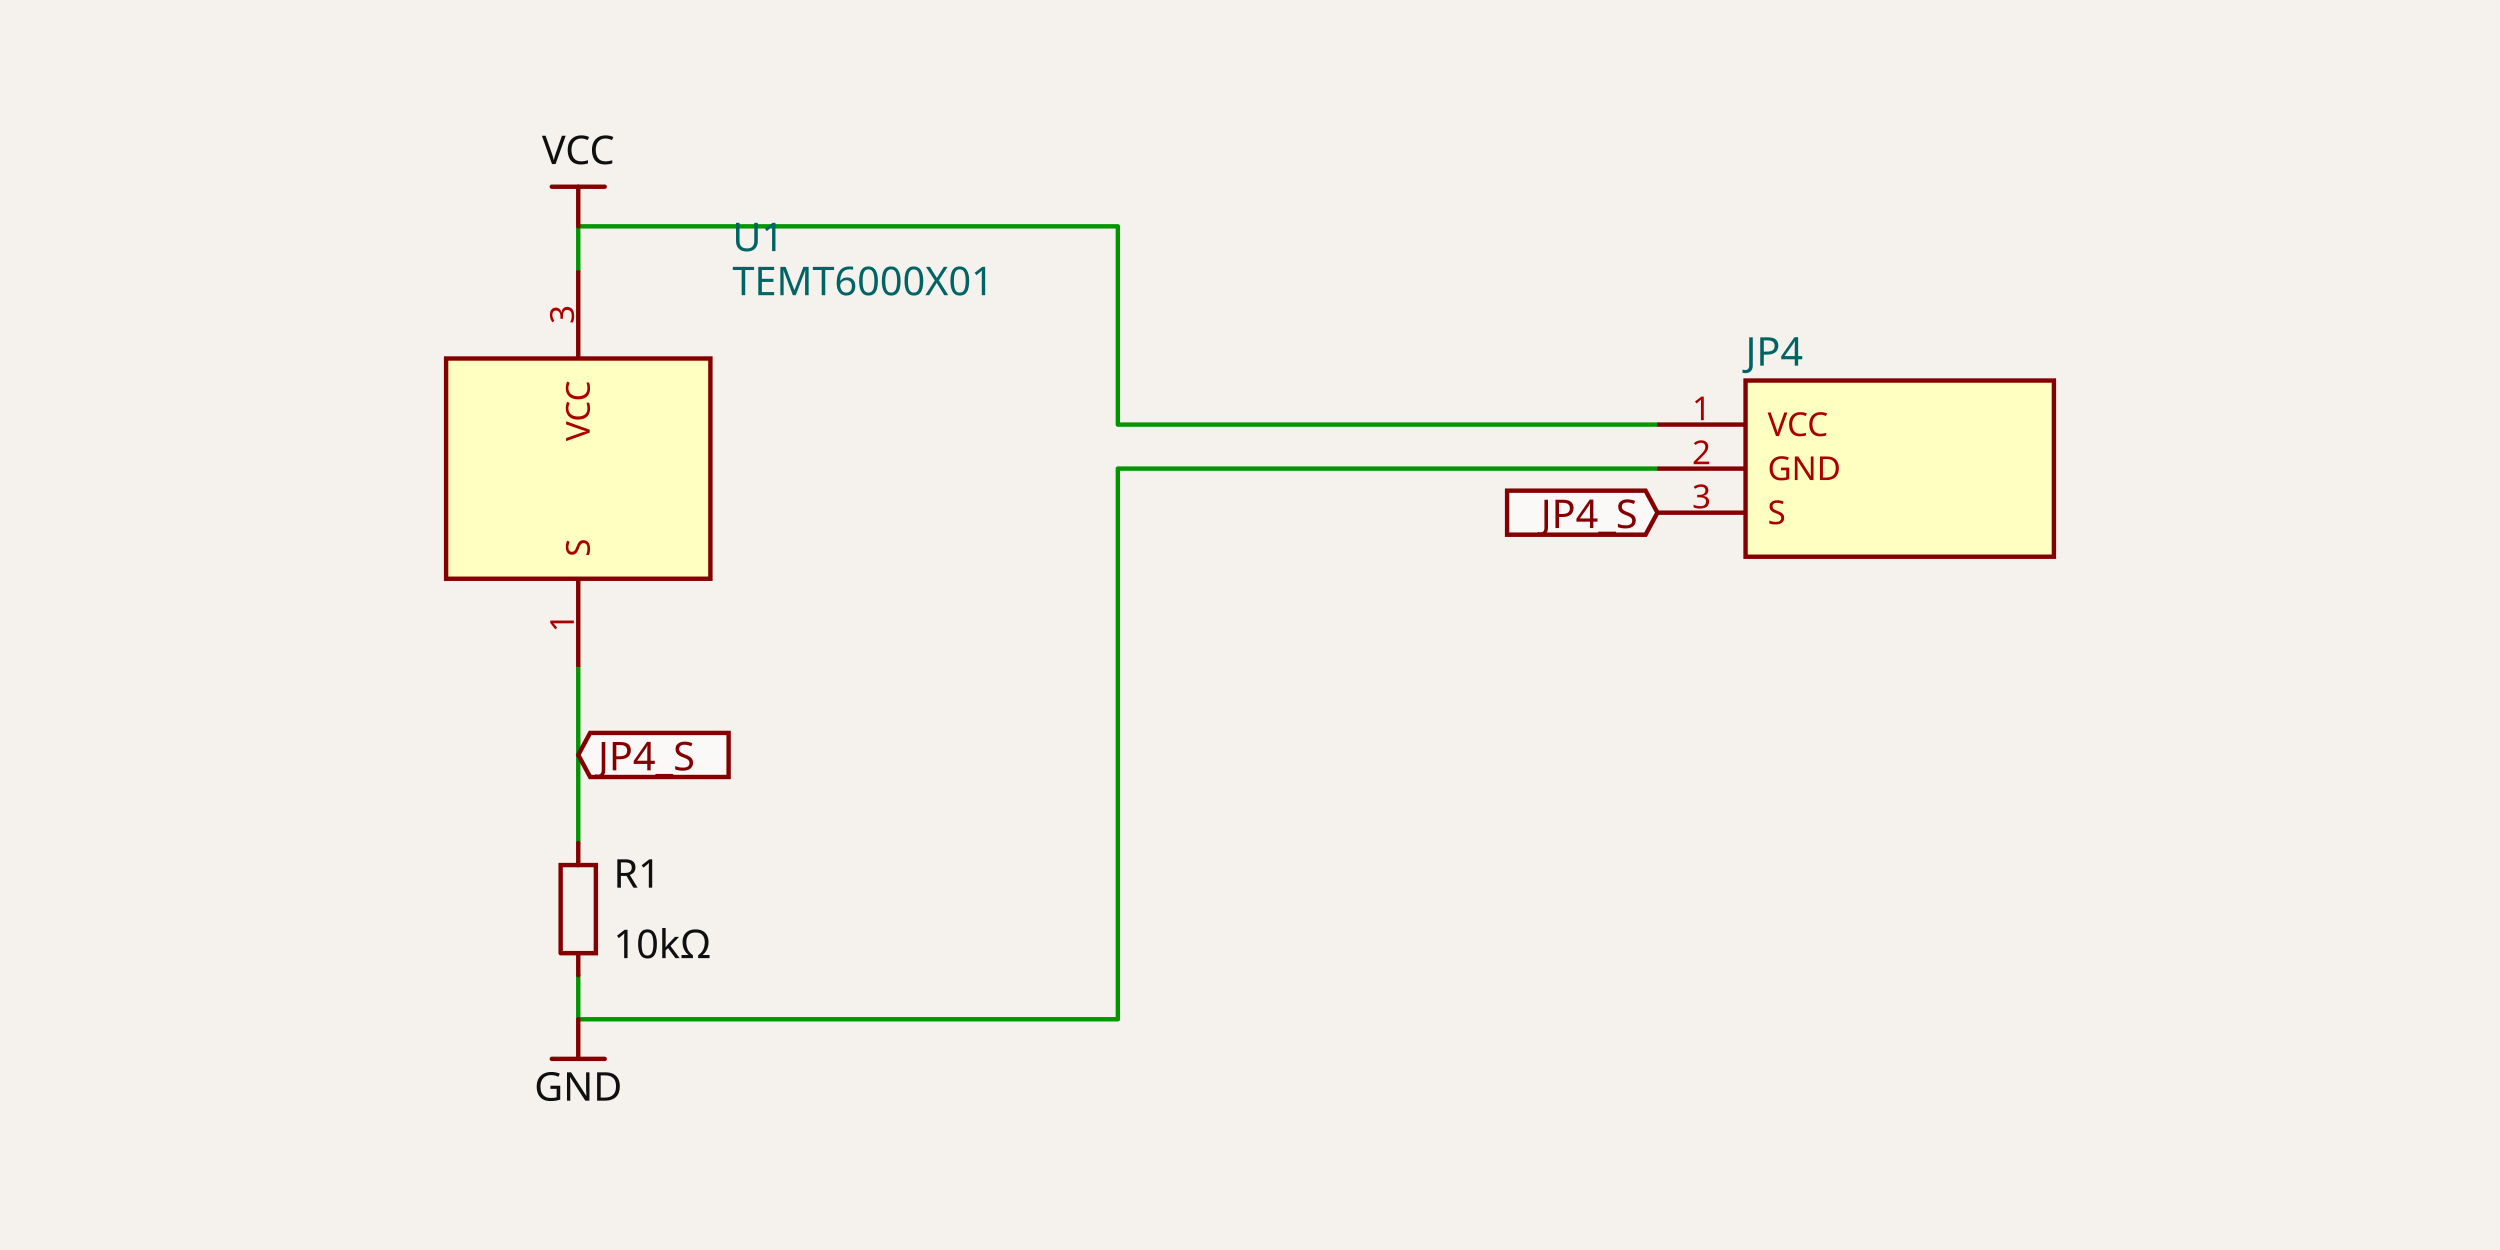
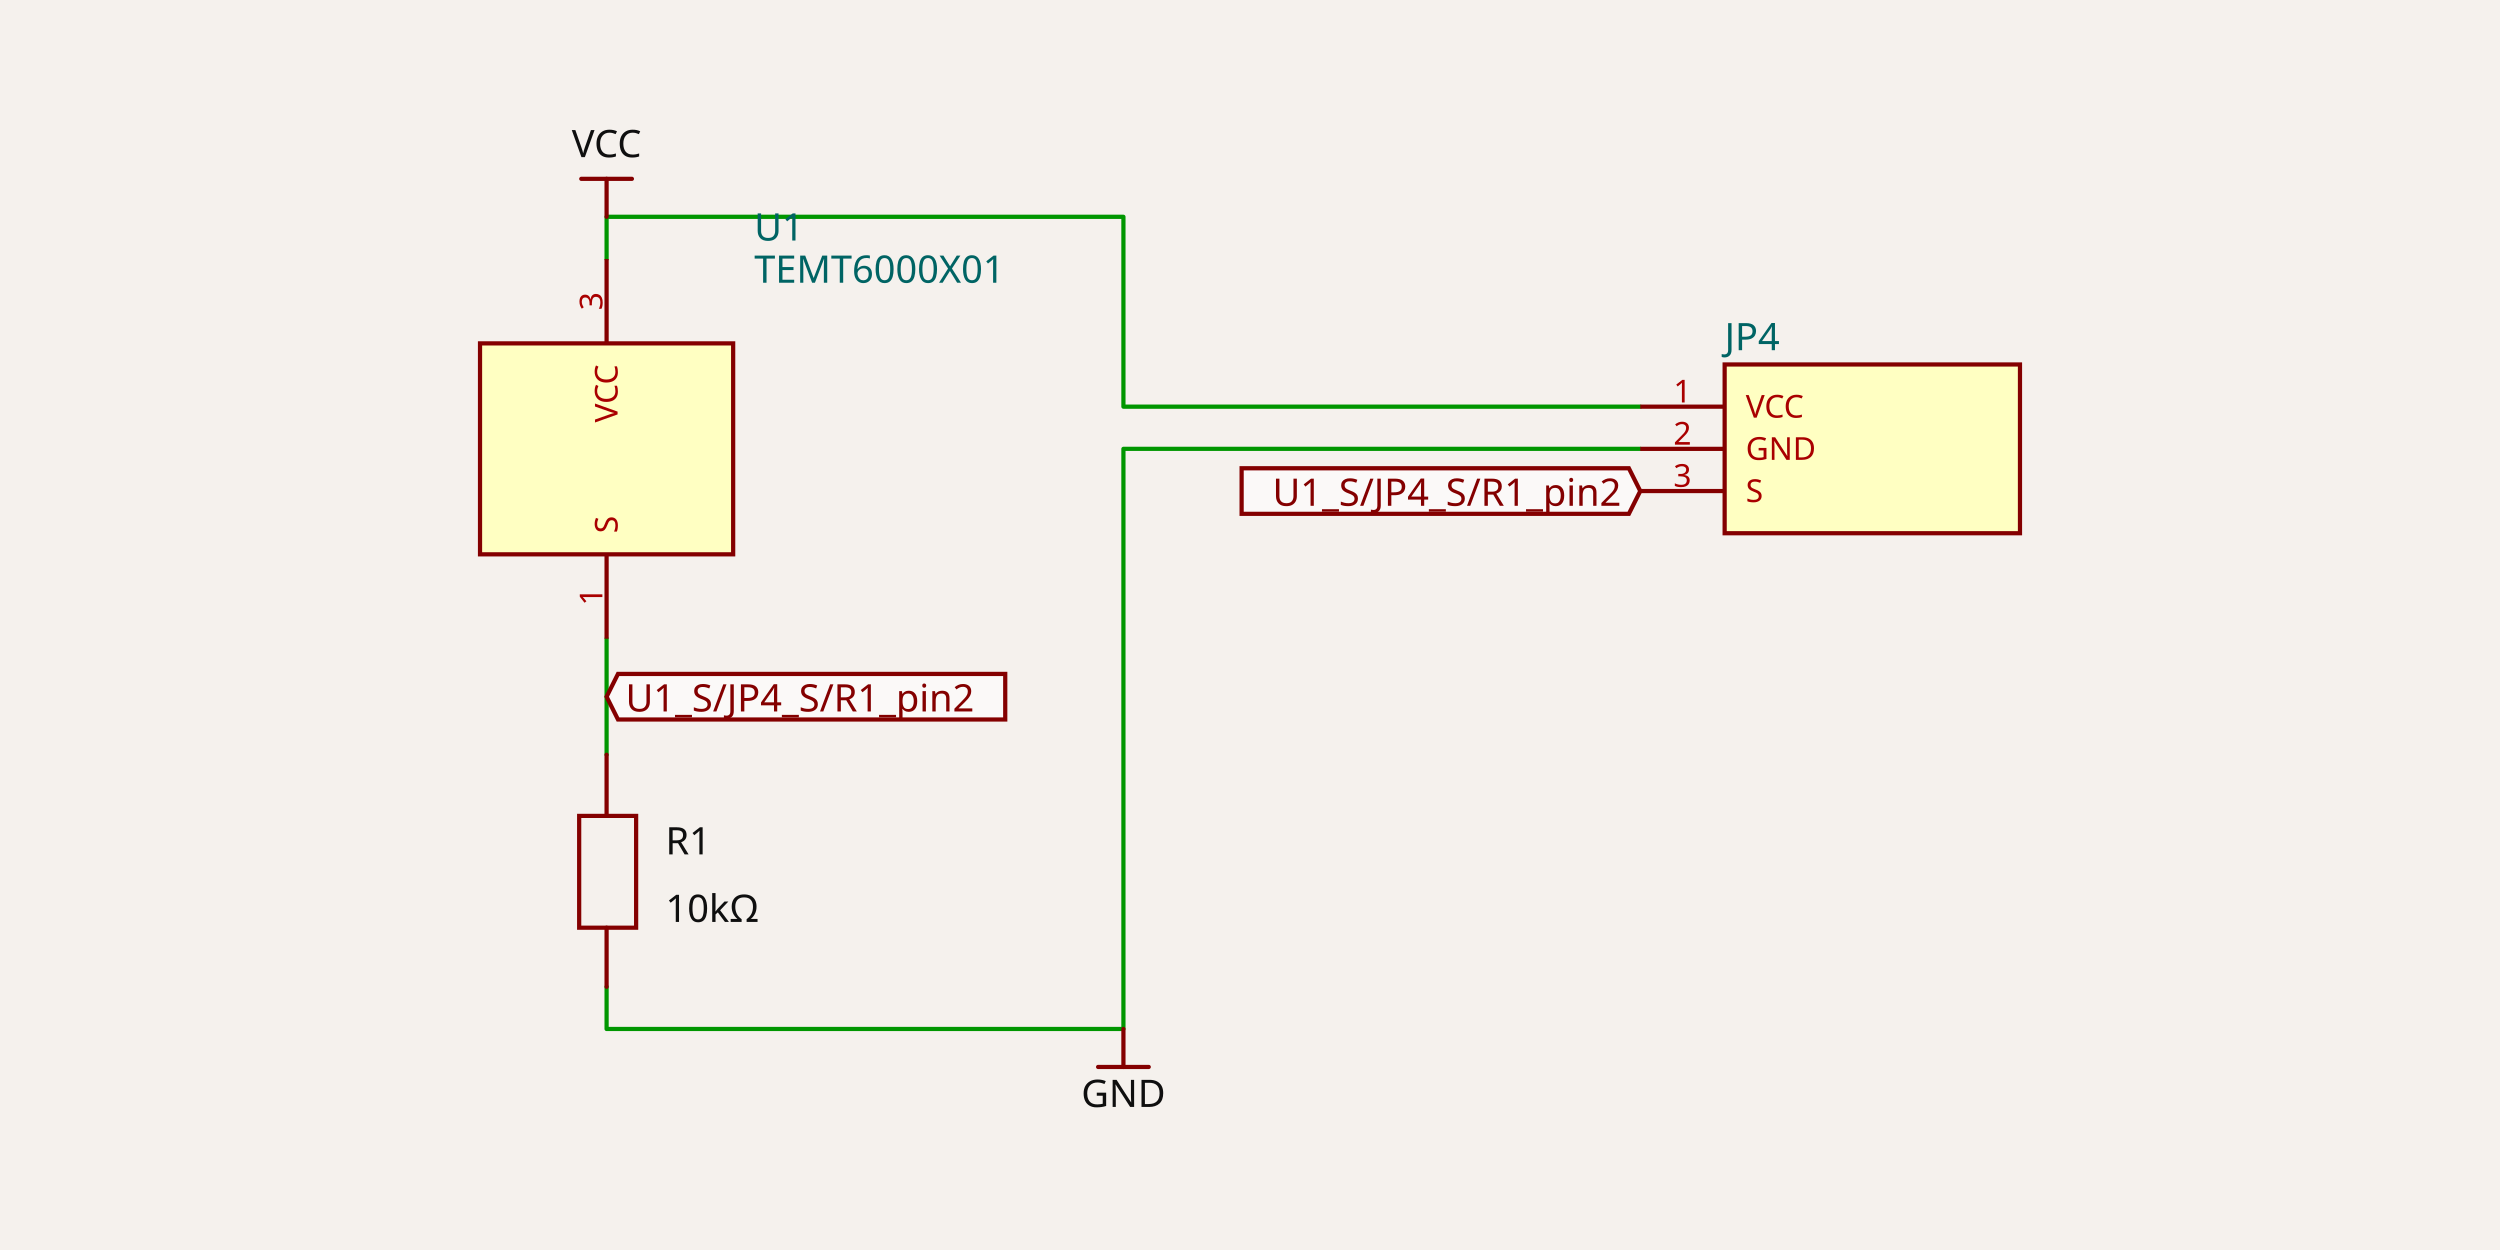
- <svg xmlns="http://www.w3.org/2000/svg" class="tscircuit-schematic" width="1200" height="600" style="background-color: rgb(245, 241, 237)" data-real-to-screen-transform="matrix(105.7181788282,0,0,-105.7181788282,700.4322698868,224.940093032)">
+ <svg xmlns="http://www.w3.org/2000/svg" width="1200" height="600" style="background-color: rgb(245, 241, 237)" data-real-to-screen-transform="matrix(101.2578474832,0,0,-101.2578474832,696.194955109,215.4496973515)">
  <style>
              .boundary { fill: rgb(245, 241, 237); }
              .schematic-boundary { fill: none; stroke: #fff; }
              .component { fill: none; stroke: rgb(132, 0, 0); }
              .chip { fill: rgb(255, 255, 194); stroke: rgb(132, 0, 0); }
              .component-pin { fill: none; stroke: rgb(132, 0, 0); }
+               /* Basic per-trace hover fallback */
+               .trace:hover {
+                 filter: invert(1);
+               }
+               .trace:hover .trace-crossing-outline {
+                 opacity: 0;
+               }
+               .trace:hover .trace-junction {
+                 filter: invert(1);
+               }
+               /* Net-hover highlighting: when a trace or its overlays are hovered,
+                  invert color for all traces (base + overlays) sharing the same
+                  subcircuit connectivity key. Also hide crossing outline during hover. */
+               svg:has(:is(g.trace[data-subcircuit-connectivity-map-key="unnamedsubcircuitsubcircuit_source_group_0_connectivity_net2"], g.trace-overlays[data-subcircuit-connectivity-map-key="unnamedsubcircuitsubcircuit_source_group_0_connectivity_net2"]):hover) :is(g.trace[data-subcircuit-connectivity-map-key="unnamedsubcircuitsubcircuit_source_group_0_connectivity_net2"], g.trace-overlays[data-subcircuit-connectivity-map-key="unnamedsubcircuitsubcircuit_source_group_0_connectivity_net2"]) { filter: invert(1); }
+ svg:has(:is(g.trace[data-subcircuit-connectivity-map-key="unnamedsubcircuitsubcircuit_source_group_0_connectivity_net2"], g.trace-overlays[data-subcircuit-connectivity-map-key="unnamedsubcircuitsubcircuit_source_group_0_connectivity_net2"]):hover) g.trace-overlays[data-subcircuit-connectivity-map-key="unnamedsubcircuitsubcircuit_source_group_0_connectivity_net2"] .trace-crossing-outline { opacity: 0; }
+ svg:has(:is(g.trace[data-subcircuit-connectivity-map-key="undefined"], g.trace-overlays[data-subcircuit-connectivity-map-key="undefined"]):hover) :is(g.trace[data-subcircuit-connectivity-map-key="undefined"], g.trace-overlays[data-subcircuit-connectivity-map-key="undefined"]) { filter: invert(1); }
+ svg:has(:is(g.trace[data-subcircuit-connectivity-map-key="undefined"], g.trace-overlays[data-subcircuit-connectivity-map-key="undefined"]):hover) g.trace-overlays[data-subcircuit-connectivity-map-key="undefined"] .trace-crossing-outline { opacity: 0; }
              .text { font-family: sans-serif; fill: rgb(0, 150, 0); }
              .pin-number { fill: rgb(169, 0, 0); }
              .port-label { fill: rgb(0, 100, 100); }
              .component-name { fill: rgb(0, 100, 100); }
-               
            </style>
  <rect class="boundary" x="0" y="0" width="1200" height="600" />
-   <g class="trace sch-trace" data-layer="base" data-circuit-json-type="schematic_trace" data-schematic-trace-id="schematic_trace_0" data-subcircuit-connectivity-map-key="unnamedsubcircuitsubcircuit_source_group_0_connectivity_net2">
-     <path d="M 277.56 404.661 L 277.56 320.086" class="trace-invisible-hover-outline sch-trace-hitbox" stroke="rgb(0, 150, 0)" fill="none" stroke-width="16.915px" stroke-linecap="round" opacity="0" stroke-linejoin="round" />
-     <path class="sch-trace-path" d="M 277.56 404.661 L 277.56 320.086" stroke="rgb(0, 150, 0)" fill="none" stroke-width="2.114px" stroke-linecap="round" stroke-linejoin="round" />
+   <g class="trace" data-layer="base" data-circuit-json-type="schematic_trace" data-schematic-trace-id="schematic_trace_0" data-subcircuit-connectivity-map-key="unnamedsubcircuitsubcircuit_source_group_0_connectivity_net2">
+     <path d="M 291.164 306.582 L 291.164 362.274" class="trace-invisible-hover-outline" stroke="rgb(0, 150, 0)" fill="none" stroke-width="16.201px" stroke-linecap="round" opacity="0" stroke-linejoin="round" />
+     <path d="M 291.164 306.582 L 291.164 362.274" stroke="rgb(0, 150, 0)" fill="none" stroke-width="2.025px" stroke-linecap="round" stroke-linejoin="round" />
  </g>
-   <g class="trace sch-trace" data-layer="base" data-circuit-json-type="schematic_trace" data-schematic-trace-id="schematic_trace_1" data-subcircuit-connectivity-map-key="unnamedsubcircuitsubcircuit_source_group_0_connectivity_net0">
-     <path d="M 277.56 129.794 L 277.56 108.65 L 536.569 108.65 L 536.569 203.796 L 795.579 203.796" class="trace-invisible-hover-outline sch-trace-hitbox" stroke="rgb(0, 150, 0)" fill="none" stroke-width="16.915px" stroke-linecap="round" opacity="0" stroke-linejoin="round" />
-     <path class="sch-trace-path" d="M 277.56 129.794 L 277.56 108.65 L 536.569 108.65 L 536.569 203.796 L 795.579 203.796" stroke="rgb(0, 150, 0)" fill="none" stroke-width="2.114px" stroke-linecap="round" stroke-linejoin="round" />
+   <g class="trace" data-layer="base" data-circuit-json-type="schematic_trace" data-schematic-trace-id="schematic_trace_1">
+     <path d="M 291.164 124.318 L 291.164 104.066 L 539.245 104.066 L 539.245 195.198 L 787.327 195.198" class="trace-invisible-hover-outline" stroke="rgb(0, 150, 0)" fill="none" stroke-width="16.201px" stroke-linecap="round" opacity="0" stroke-linejoin="round" />
+     <path d="M 291.164 124.318 L 291.164 104.066 L 539.245 104.066 L 539.245 195.198 L 787.327 195.198" stroke="rgb(0, 150, 0)" fill="none" stroke-width="2.025px" stroke-linecap="round" stroke-linejoin="round" />
  </g>
-   <g class="trace sch-trace" data-layer="base" data-circuit-json-type="schematic_trace" data-schematic-trace-id="schematic_trace_2" data-subcircuit-connectivity-map-key="unnamedsubcircuitsubcircuit_source_group_0_connectivity_net1">
-     <path d="M 795.579 224.94 L 536.569 224.94 L 536.569 489.236 L 277.56 489.236 L 277.56 468.092" class="trace-invisible-hover-outline sch-trace-hitbox" stroke="rgb(0, 150, 0)" fill="none" stroke-width="16.915px" stroke-linecap="round" opacity="0" stroke-linejoin="round" />
-     <path class="sch-trace-path" d="M 795.579 224.94 L 536.569 224.94 L 536.569 489.236 L 277.56 489.236 L 277.56 468.092" stroke="rgb(0, 150, 0)" fill="none" stroke-width="2.114px" stroke-linecap="round" stroke-linejoin="round" />
+   <g class="trace" data-layer="base" data-circuit-json-type="schematic_trace" data-schematic-trace-id="schematic_trace_2">
+     <path d="M 787.327 215.45 L 539.245 215.45 L 539.245 493.909 L 291.164 493.909 L 291.164 473.657" class="trace-invisible-hover-outline" stroke="rgb(0, 150, 0)" fill="none" stroke-width="16.201px" stroke-linecap="round" opacity="0" stroke-linejoin="round" />
+     <path d="M 787.327 215.45 L 539.245 215.45 L 539.245 493.909 L 291.164 493.909 L 291.164 473.657" stroke="rgb(0, 150, 0)" fill="none" stroke-width="2.025px" stroke-linecap="round" stroke-linejoin="round" />
  </g>
-   <g class="trace-overlays sch-trace-overlays" data-layer="overlay" data-circuit-json-type="schematic_trace" data-schematic-trace-id="schematic_trace_0" data-subcircuit-connectivity-map-key="unnamedsubcircuitsubcircuit_source_group_0_connectivity_net2" />
-   <g class="trace-overlays sch-trace-overlays" data-layer="overlay" data-circuit-json-type="schematic_trace" data-schematic-trace-id="schematic_trace_1" data-subcircuit-connectivity-map-key="unnamedsubcircuitsubcircuit_source_group_0_connectivity_net0" />
-   <g class="trace-overlays sch-trace-overlays" data-layer="overlay" data-circuit-json-type="schematic_trace" data-schematic-trace-id="schematic_trace_2" data-subcircuit-connectivity-map-key="unnamedsubcircuitsubcircuit_source_group_0_connectivity_net1" />
-   <g class="sch-component" data-circuit-json-type="schematic_component" data-schematic-component-id="schematic_component_0">
-     <rect class="component chip sch-component-body" x="214.129" y="172.081" width="126.862" height="105.718" stroke-width="2.114px" fill="rgb(255, 255, 194)" stroke="rgb(132, 0, 0)" />
-     <rect class="component-overlay sch-component-overlay" x="214.129" y="172.081" width="126.862" height="105.718" fill="transparent" />
-     <text class="sch-text" x="351.562" y="135.08" fill="#006464" text-anchor="start" dominant-baseline="middle" font-family="sans-serif" font-size="19.029px" transform="rotate(0, 351.5623, 135.0796)">TEMT6000X01</text>
-     <text class="sch-text" x="351.562" y="113.936" fill="#006464" text-anchor="start" dominant-baseline="middle" font-family="sans-serif" font-size="19.029px" transform="rotate(0, 351.5623, 113.936)">U1</text>
-     <line class="component-pin sch-component-pin sch-port-line" x1="277.56" y1="277.799" x2="277.56" y2="320.086" stroke-width="2.114px" />
-     <g class="sch-port" data-schematic-port-id="source_port_0">
-       <rect x="275.445" y="317.972" width="4.229" height="4.229" opacity="0" />
+   <g class="trace-overlays" data-layer="overlay" data-circuit-json-type="schematic_trace" data-schematic-trace-id="schematic_trace_0" data-subcircuit-connectivity-map-key="unnamedsubcircuitsubcircuit_source_group_0_connectivity_net2" />
+   <g class="trace-overlays" data-layer="overlay" data-circuit-json-type="schematic_trace" data-schematic-trace-id="schematic_trace_1" />
+   <g class="trace-overlays" data-layer="overlay" data-circuit-json-type="schematic_trace" data-schematic-trace-id="schematic_trace_2" />
+   <g data-circuit-json-type="schematic_component" data-schematic-component-id="schematic_component_0">
+     <rect class="component chip" x="230.409" y="164.821" width="121.509" height="101.258" stroke-width="2.025px" fill="rgb(255, 255, 194)" stroke="rgb(132, 0, 0)" />
+     <rect class="component-overlay" x="230.409" y="164.821" width="121.509" height="101.258" fill="transparent" />
+     <text x="362.044" y="129.381" fill="#006464" text-anchor="start" dominant-baseline="middle" font-family="sans-serif" font-size="18.226px" transform="rotate(0, 362.0441, 129.3805)">TEMT6000X01</text>
+     <text x="362.044" y="109.129" fill="#006464" text-anchor="start" dominant-baseline="middle" font-family="sans-serif" font-size="18.226px" transform="rotate(0, 362.0441, 109.129)">U1</text>
+     <line class="component-pin" x1="291.164" y1="266.079" x2="291.164" y2="306.582" stroke-width="2.025px" />
+     <g data-schematic-port-id="source_port_0">
+       <rect x="289.138" y="304.557" width="4.05" height="4.05" opacity="0" />
    </g>
-     <text class="pin-number sch-pin-number" x="275.445" y="298.943" style="font-family: sans-serif;" fill="rgb(169, 0, 0)" text-anchor="middle" dominant-baseline="auto" font-size="15.858px" transform="rotate(-90 275.4452 298.9428)">1</text>
-     <text class="pin-number sch-pin-label" x="277.56" y="267.227" style="font-family: sans-serif;" fill="rgb(169, 0, 0)" text-anchor="start" dominant-baseline="middle" font-size="15.858px" transform="rotate(-90 277.5596 267.2274)">S</text>
-     <line class="component-pin sch-component-pin sch-port-line" x1="277.56" y1="172.081" x2="277.56" y2="129.794" stroke-width="2.114px" />
-     <g class="sch-port" data-schematic-port-id="source_port_2">
-       <rect x="275.445" y="127.679" width="4.229" height="4.229" opacity="0" />
+     <text class="pin-number" x="289.138" y="286.33" style="font-family: sans-serif;" fill="rgb(169, 0, 0)" text-anchor="middle" dominant-baseline="auto" font-size="15.189px" transform="rotate(-90 289.1384 286.3302)">1</text>
+     <text class="pin-number" x="291.164" y="255.953" style="font-family: sans-serif;" fill="rgb(169, 0, 0)" text-anchor="start" dominant-baseline="middle" font-size="15.189px" transform="rotate(-90 291.1636 255.9528)">S</text>
+     <line class="component-pin" x1="291.164" y1="164.821" x2="291.164" y2="124.318" stroke-width="2.025px" />
+     <g data-schematic-port-id="source_port_2">
+       <rect x="289.138" y="122.292" width="4.05" height="4.05" opacity="0" />
    </g>
-     <text class="pin-number sch-pin-number" x="275.445" y="150.937" style="font-family: sans-serif;" fill="rgb(169, 0, 0)" text-anchor="middle" dominant-baseline="auto" font-size="15.858px" transform="rotate(-90 275.4452 150.9374)">3</text>
-     <text class="pin-number sch-pin-label" x="277.56" y="182.653" style="font-family: sans-serif;" fill="rgb(169, 0, 0)" text-anchor="end" dominant-baseline="middle" font-size="15.858px" transform="rotate(-90 277.5596 182.6528)">VCC</text>
+     <text class="pin-number" x="289.138" y="144.569" style="font-family: sans-serif;" fill="rgb(169, 0, 0)" text-anchor="middle" dominant-baseline="auto" font-size="15.189px" transform="rotate(-90 289.1384 144.5692)">3</text>
+     <text class="pin-number" x="291.164" y="174.947" style="font-family: sans-serif;" fill="rgb(169, 0, 0)" text-anchor="end" dominant-baseline="middle" font-size="15.189px" transform="rotate(-90 291.1636 174.9466)">VCC</text>
  </g>
-   <g class="sch-component" data-circuit-json-type="schematic_component" data-schematic-component-id="schematic_component_1">
-     <rect class="component chip sch-component-body" x="837.866" y="182.653" width="148.005" height="84.575" stroke-width="2.114px" fill="rgb(255, 255, 194)" stroke="rgb(132, 0, 0)" />
-     <rect class="component-overlay sch-component-overlay" x="837.866" y="182.653" width="148.005" height="84.575" fill="transparent" />
-     <text class="sch-text" x="837.866" y="280.971" fill="#006464" text-anchor="start" dominant-baseline="middle" font-family="sans-serif" font-size="19.029px" transform="rotate(0, 837.8659, 280.9707)" />
-     <text class="sch-text" x="837.866" y="168.909" fill="#006464" text-anchor="start" dominant-baseline="middle" font-family="sans-serif" font-size="19.029px" transform="rotate(0, 837.8659, 168.9095)">JP4</text>
-     <line class="component-pin sch-component-pin sch-port-line" x1="837.866" y1="203.796" x2="795.579" y2="203.796" stroke-width="2.114px" />
-     <g class="sch-port" data-schematic-port-id="source_port_3">
-       <rect x="793.464" y="201.682" width="4.229" height="4.229" opacity="0" />
+   <g data-circuit-json-type="schematic_component" data-schematic-component-id="schematic_component_1">
+     <rect class="component chip" x="827.83" y="174.947" width="141.761" height="81.006" stroke-width="2.025px" fill="rgb(255, 255, 194)" stroke="rgb(132, 0, 0)" />
+     <rect class="component-overlay" x="827.83" y="174.947" width="141.761" height="81.006" fill="transparent" />
+     <text x="827.83" y="269.116" fill="#006464" text-anchor="start" dominant-baseline="middle" font-family="sans-serif" font-size="18.226px" transform="rotate(0, 827.8302, 269.1164)" />
+     <text x="827.83" y="161.783" fill="#006464" text-anchor="start" dominant-baseline="middle" font-family="sans-serif" font-size="18.226px" transform="rotate(0, 827.8302, 161.783)">JP4</text>
+     <line class="component-pin" x1="827.83" y1="195.198" x2="787.327" y2="195.198" stroke-width="2.025px" />
+     <g data-schematic-port-id="source_port_3">
+       <rect x="785.302" y="193.173" width="4.05" height="4.05" opacity="0" />
    </g>
-     <text class="pin-number sch-pin-number" x="816.722" y="201.682" style="font-family: sans-serif;" fill="rgb(169, 0, 0)" text-anchor="middle" dominant-baseline="auto" font-size="15.858px" transform="">1</text>
-     <text class="pin-number sch-pin-label" x="848.438" y="203.796" style="font-family: sans-serif;" fill="rgb(169, 0, 0)" text-anchor="start" dominant-baseline="middle" font-size="15.858px" transform="">VCC</text>
-     <line class="component-pin sch-component-pin sch-port-line" x1="837.866" y1="224.94" x2="795.579" y2="224.94" stroke-width="2.114px" />
-     <g class="sch-port" data-schematic-port-id="source_port_4">
-       <rect x="793.464" y="222.826" width="4.229" height="4.229" opacity="0" />
+     <text class="pin-number" x="807.579" y="193.173" style="font-family: sans-serif;" fill="rgb(169, 0, 0)" text-anchor="middle" dominant-baseline="auto" font-size="15.189px" transform="">1</text>
+     <text class="pin-number" x="837.956" y="195.198" style="font-family: sans-serif;" fill="rgb(169, 0, 0)" text-anchor="start" dominant-baseline="middle" font-size="15.189px" transform="">VCC</text>
+     <line class="component-pin" x1="827.83" y1="215.45" x2="787.327" y2="215.45" stroke-width="2.025px" />
+     <g data-schematic-port-id="source_port_4">
+       <rect x="785.302" y="213.425" width="4.05" height="4.05" opacity="0" />
    </g>
-     <text class="pin-number sch-pin-number" x="816.722" y="222.826" style="font-family: sans-serif;" fill="rgb(169, 0, 0)" text-anchor="middle" dominant-baseline="auto" font-size="15.858px" transform="">2</text>
-     <text class="pin-number sch-pin-label" x="848.438" y="224.94" style="font-family: sans-serif;" fill="rgb(169, 0, 0)" text-anchor="start" dominant-baseline="middle" font-size="15.858px" transform="">GND</text>
-     <line class="component-pin sch-component-pin sch-port-line" x1="837.866" y1="246.084" x2="795.579" y2="246.084" stroke-width="2.114px" />
-     <g class="sch-port" data-schematic-port-id="source_port_5">
-       <rect x="793.464" y="243.969" width="4.229" height="4.229" opacity="0" />
+     <text class="pin-number" x="807.579" y="213.425" style="font-family: sans-serif;" fill="rgb(169, 0, 0)" text-anchor="middle" dominant-baseline="auto" font-size="15.189px" transform="">2</text>
+     <text class="pin-number" x="837.956" y="215.45" style="font-family: sans-serif;" fill="rgb(169, 0, 0)" text-anchor="start" dominant-baseline="middle" font-size="15.189px" transform="">GND</text>
+     <line class="component-pin" x1="827.83" y1="235.701" x2="787.327" y2="235.701" stroke-width="2.025px" />
+     <g data-schematic-port-id="source_port_5">
+       <rect x="785.302" y="233.676" width="4.05" height="4.05" opacity="0" />
    </g>
-     <text class="pin-number sch-pin-number" x="816.722" y="243.969" style="font-family: sans-serif;" fill="rgb(169, 0, 0)" text-anchor="middle" dominant-baseline="auto" font-size="15.858px" transform="">3</text>
-     <text class="pin-number sch-pin-label" x="848.438" y="246.084" style="font-family: sans-serif;" fill="rgb(169, 0, 0)" text-anchor="start" dominant-baseline="middle" font-size="15.858px" transform="">S</text>
+     <text class="pin-number" x="807.579" y="233.676" style="font-family: sans-serif;" fill="rgb(169, 0, 0)" text-anchor="middle" dominant-baseline="auto" font-size="15.189px" transform="">3</text>
+     <text class="pin-number" x="837.956" y="235.701" style="font-family: sans-serif;" fill="rgb(169, 0, 0)" text-anchor="start" dominant-baseline="middle" font-size="15.189px" transform="">S</text>
  </g>
-   <g class="sch-component" data-circuit-json-type="schematic_component" data-schematic-component-id="schematic_component_2">
-     <rect class="component-overlay sch-component-overlay" x="269.104" y="404.661" width="16.911" height="63.431" fill="transparent" />
-     <path class="sch-component-symbol-path" d="M 277.56 468.092 L 277.56 457.518" stroke="rgb(132, 0, 0)" fill="none" stroke-width="2.114px" stroke-linecap="round" />
-     <path class="sch-component-symbol-path" d="M 277.56 415.235 L 277.56 404.661" stroke="rgb(132, 0, 0)" fill="none" stroke-width="2.114px" stroke-linecap="round" />
-     <path class="sch-component-symbol-path" d="M 269.104 457.518 L 269.104 415.235 L 286.015 415.235 L 286.015 457.518 L 269.104 457.518" stroke="rgb(132, 0, 0)" fill="none" stroke-width="2.114px" stroke-linecap="round" />
-     <text class="sch-component-name sch-component-text" x="294.474" y="419.462" stroke="rgb(245, 241, 237)" stroke-width="2.114px" paint-order="stroke" fill="rgb(15, 15, 15)" font-family="sans-serif" text-anchor="start" dominant-baseline="middle" font-size="19.029px">R1</text>
-     <text class="sch-component-text" x="294.474" y="453.291" fill="rgb(15, 15, 15)" font-family="sans-serif" text-anchor="start" dominant-baseline="middle" font-size="19.029px">10kΩ</text>
+   <g data-circuit-json-type="schematic_component" data-schematic-component-id="schematic_component_2">
+     <rect class="component-overlay" x="278" y="362.274" width="27.34" height="111.384" fill="transparent" />
+     <path d="M 291.164 473.657 L 291.164 445.305" stroke="rgb(132, 0, 0)" fill="none" stroke-width="2.025px" stroke-linecap="round" />
+     <path d="M 291.164 391.638 L 291.164 362.274" stroke="rgb(132, 0, 0)" fill="none" stroke-width="2.025px" stroke-linecap="round" />
+     <path d="M 278 417.965 L 278 391.638 L 305.34 391.638 L 305.34 445.305 L 278 445.305 L 278 417.965" stroke="rgb(132, 0, 0)" fill="none" stroke-width="2.025px" stroke-linecap="round" />
+     <text x="319.461" y="403.789" stroke="rgb(245, 241, 237)" stroke-width="2.025px" paint-order="stroke" fill="rgb(15, 15, 15)" font-family="sans-serif" text-anchor="start" dominant-baseline="middle" font-size="18.226px">R1</text>
+     <text x="319.461" y="436.192" fill="rgb(15, 15, 15)" font-family="sans-serif" text-anchor="start" dominant-baseline="middle" font-size="18.226px">10kΩ</text>
  </g>
-   <g class="schematic-port-hover sch-port-hover" data-schematic-port-id="source_port_0">
-     <circle cx="277.56" cy="320.086" r="4.229" fill="red" opacity="0" />
+   <g class="schematic-port-hover" data-schematic-port-id="source_port_0">
+     <circle cx="291.164" cy="306.582" r="4.05" fill="red" opacity="0" />
  </g>
-   <g class="schematic-port-hover sch-port-hover" data-schematic-port-id="source_port_2">
-     <circle cx="277.56" cy="129.794" r="4.229" fill="red" opacity="0" />
+   <g class="schematic-port-hover" data-schematic-port-id="source_port_2">
+     <circle cx="291.164" cy="124.318" r="4.05" fill="red" opacity="0" />
  </g>
-   <g class="schematic-port-hover sch-port-hover" data-schematic-port-id="source_port_3">
-     <circle cx="795.579" cy="203.796" r="4.229" fill="red" opacity="0" />
+   <g class="schematic-port-hover" data-schematic-port-id="source_port_3">
+     <circle cx="787.327" cy="195.198" r="4.05" fill="red" opacity="0" />
  </g>
-   <g class="schematic-port-hover sch-port-hover" data-schematic-port-id="source_port_4">
-     <circle cx="795.579" cy="224.94" r="4.229" fill="red" opacity="0" />
+   <g class="schematic-port-hover" data-schematic-port-id="source_port_4">
+     <circle cx="787.327" cy="215.45" r="4.05" fill="red" opacity="0" />
  </g>
-   <g class="schematic-port-hover sch-port-hover" data-schematic-port-id="source_port_5">
-     <circle cx="795.579" cy="246.084" r="4.229" fill="red" opacity="0" />
+   <g class="schematic-port-hover" data-schematic-port-id="source_port_5">
+     <circle cx="787.327" cy="235.701" r="4.05" fill="red" opacity="0" />
  </g>
-   <g class="schematic-port-hover sch-port-hover" data-schematic-port-id="source_port_6">
-     <circle cx="277.56" cy="468.092" r="4.229" fill="red" opacity="0" />
+   <g class="schematic-port-hover" data-schematic-port-id="source_port_6">
+     <circle cx="291.164" cy="473.657" r="4.05" fill="red" opacity="0" />
  </g>
-   <g class="schematic-port-hover sch-port-hover" data-schematic-port-id="source_port_7">
-     <circle cx="277.56" cy="404.661" r="4.229" fill="red" opacity="0" />
+   <g class="schematic-port-hover" data-schematic-port-id="source_port_7">
+     <circle cx="291.164" cy="362.274" r="4.05" fill="red" opacity="0" />
  </g>
-   <path class="net-label sch-net-label" data-circuit-json-type="schematic_net_label" data-schematic-net-label-id="schematic_net_label_0" d="     M 795.579,246.084     L 789.87,256.656     L 723.408,256.656     L 723.408,235.512     L 789.87,235.512     Z   " fill="rgba(255, 255, 255, 0.6)" stroke="rgb(132, 0, 0)" stroke-width="2.114px" />
-   <text class="net-label-text sch-net-label-text" data-circuit-json-type="schematic_net_label" data-schematic-net-label-id="schematic_net_label_0" x="786.064" y="246.084" fill="rgb(132, 0, 0)" text-anchor="end" dominant-baseline="central" font-family="sans-serif" font-variant-numeric="tabular-nums" font-size="19.029px" transform="">JP4_S</text>
-   <path class="net-label sch-net-label" data-circuit-json-type="schematic_net_label" data-schematic-net-label-id="schematic_net_label_1" d="     M 277.56,362.374     L 283.268,351.802     L 349.73,351.802     L 349.73,372.946     L 283.268,372.946     Z   " fill="rgba(255, 255, 255, 0.6)" stroke="rgb(132, 0, 0)" stroke-width="2.114px" />
-   <text class="net-label-text sch-net-label-text" data-circuit-json-type="schematic_net_label" data-schematic-net-label-id="schematic_net_label_1" x="287.074" y="362.374" fill="rgb(132, 0, 0)" text-anchor="start" dominant-baseline="central" font-family="sans-serif" font-variant-numeric="tabular-nums" font-size="19.029px" transform="">JP4_S</text>
-   <rect class="component-overlay sch-component-overlay sch-net-label-overlay" data-circuit-json-type="schematic_net_label" data-schematic-net-label-id="schematic_net_label_2" x="264.873" y="89.621" width="25.372" height="19.029" fill="transparent" />
-   <path class="sch-net-label-symbol-path" data-circuit-json-type="schematic_net_label" data-schematic-net-label-id="schematic_net_label_2" d="M 290.246 89.621 L 264.873 89.621" stroke="rgb(132, 0, 0)" fill="none" stroke-width="2.114px" stroke-linecap="round" />
-   <path class="sch-net-label-symbol-path" data-circuit-json-type="schematic_net_label" data-schematic-net-label-id="schematic_net_label_2" d="M 277.56 89.621 L 277.56 108.65" stroke="rgb(132, 0, 0)" fill="none" stroke-width="2.114px" stroke-linecap="round" />
-   <text class="sch-net-label-symbol-text" data-circuit-json-type="schematic_net_label" data-schematic-net-label-id="schematic_net_label_2" x="277.56" y="84.335" fill="rgb(15, 15, 15)" font-family="sans-serif" text-anchor="middle" dominant-baseline="ideographic" font-size="19.029px">VCC</text>
-   <rect class="component-overlay sch-component-overlay sch-net-label-overlay" data-circuit-json-type="schematic_net_label" data-schematic-net-label-id="schematic_net_label_3" x="264.873" y="489.236" width="25.372" height="19.029" fill="transparent" />
-   <path class="sch-net-label-symbol-path" data-circuit-json-type="schematic_net_label" data-schematic-net-label-id="schematic_net_label_3" d="M 264.873 508.265 L 290.246 508.265" stroke="rgb(132, 0, 0)" fill="none" stroke-width="2.114px" stroke-linecap="round" />
-   <path class="sch-net-label-symbol-path" data-circuit-json-type="schematic_net_label" data-schematic-net-label-id="schematic_net_label_3" d="M 277.56 508.265 L 277.56 489.236" stroke="rgb(132, 0, 0)" fill="none" stroke-width="2.114px" stroke-linecap="round" />
-   <text class="sch-net-label-symbol-text" data-circuit-json-type="schematic_net_label" data-schematic-net-label-id="schematic_net_label_3" x="277.56" y="513.551" fill="rgb(15, 15, 15)" font-family="sans-serif" text-anchor="middle" dominant-baseline="hanging" font-size="19.029px">GND</text>
+   <path class="net-label" d="     M 787.327,235.701     L 781.859,246.637     L 595.977,246.637     L 595.977,224.765     L 781.859,224.765     Z   " fill="rgba(255, 255, 255, 0.6)" stroke="rgb(132, 0, 0)" stroke-width="2.025px" />
+   <text class="net-label-text" x="778.214" y="235.701" fill="rgb(132, 0, 0)" text-anchor="end" dominant-baseline="central" font-family="sans-serif" font-variant-numeric="tabular-nums" font-size="18.226px" transform="">U1_S/JP4_S/R1_pin2</text>
+   <path class="net-label" d="     M 291.164,334.428     L 296.631,323.492     L 482.514,323.492     L 482.514,345.364     L 296.631,345.364     Z   " fill="rgba(255, 255, 255, 0.6)" stroke="rgb(132, 0, 0)" stroke-width="2.025px" />
+   <text class="net-label-text" x="300.277" y="334.428" fill="rgb(132, 0, 0)" text-anchor="start" dominant-baseline="central" font-family="sans-serif" font-variant-numeric="tabular-nums" font-size="18.226px" transform="">U1_S/JP4_S/R1_pin2</text>
+   <rect class="component-overlay" x="279.013" y="85.84" width="24.302" height="18.226" fill="transparent" />
+   <path d="M 303.315 85.84 L 279.013 85.84" stroke="rgb(132, 0, 0)" fill="none" stroke-width="2.025px" stroke-linecap="round" />
+   <path d="M 291.164 85.84 L 291.164 104.066" stroke="rgb(132, 0, 0)" fill="none" stroke-width="2.025px" stroke-linecap="round" />
+   <text x="291.164" y="80.777" fill="rgb(15, 15, 15)" font-family="sans-serif" text-anchor="middle" dominant-baseline="ideographic" font-size="18.226px">VCC</text>
+   <rect class="component-overlay" x="527.094" y="493.909" width="24.302" height="18.226" fill="transparent" />
+   <path d="M 527.094 512.135 L 551.396 512.135" stroke="rgb(132, 0, 0)" fill="none" stroke-width="2.025px" stroke-linecap="round" />
+   <path d="M 539.245 512.135 L 539.245 493.909" stroke="rgb(132, 0, 0)" fill="none" stroke-width="2.025px" stroke-linecap="round" />
+   <text x="539.245" y="517.198" fill="rgb(15, 15, 15)" font-family="sans-serif" text-anchor="middle" dominant-baseline="hanging" font-size="18.226px">GND</text>
</svg>
